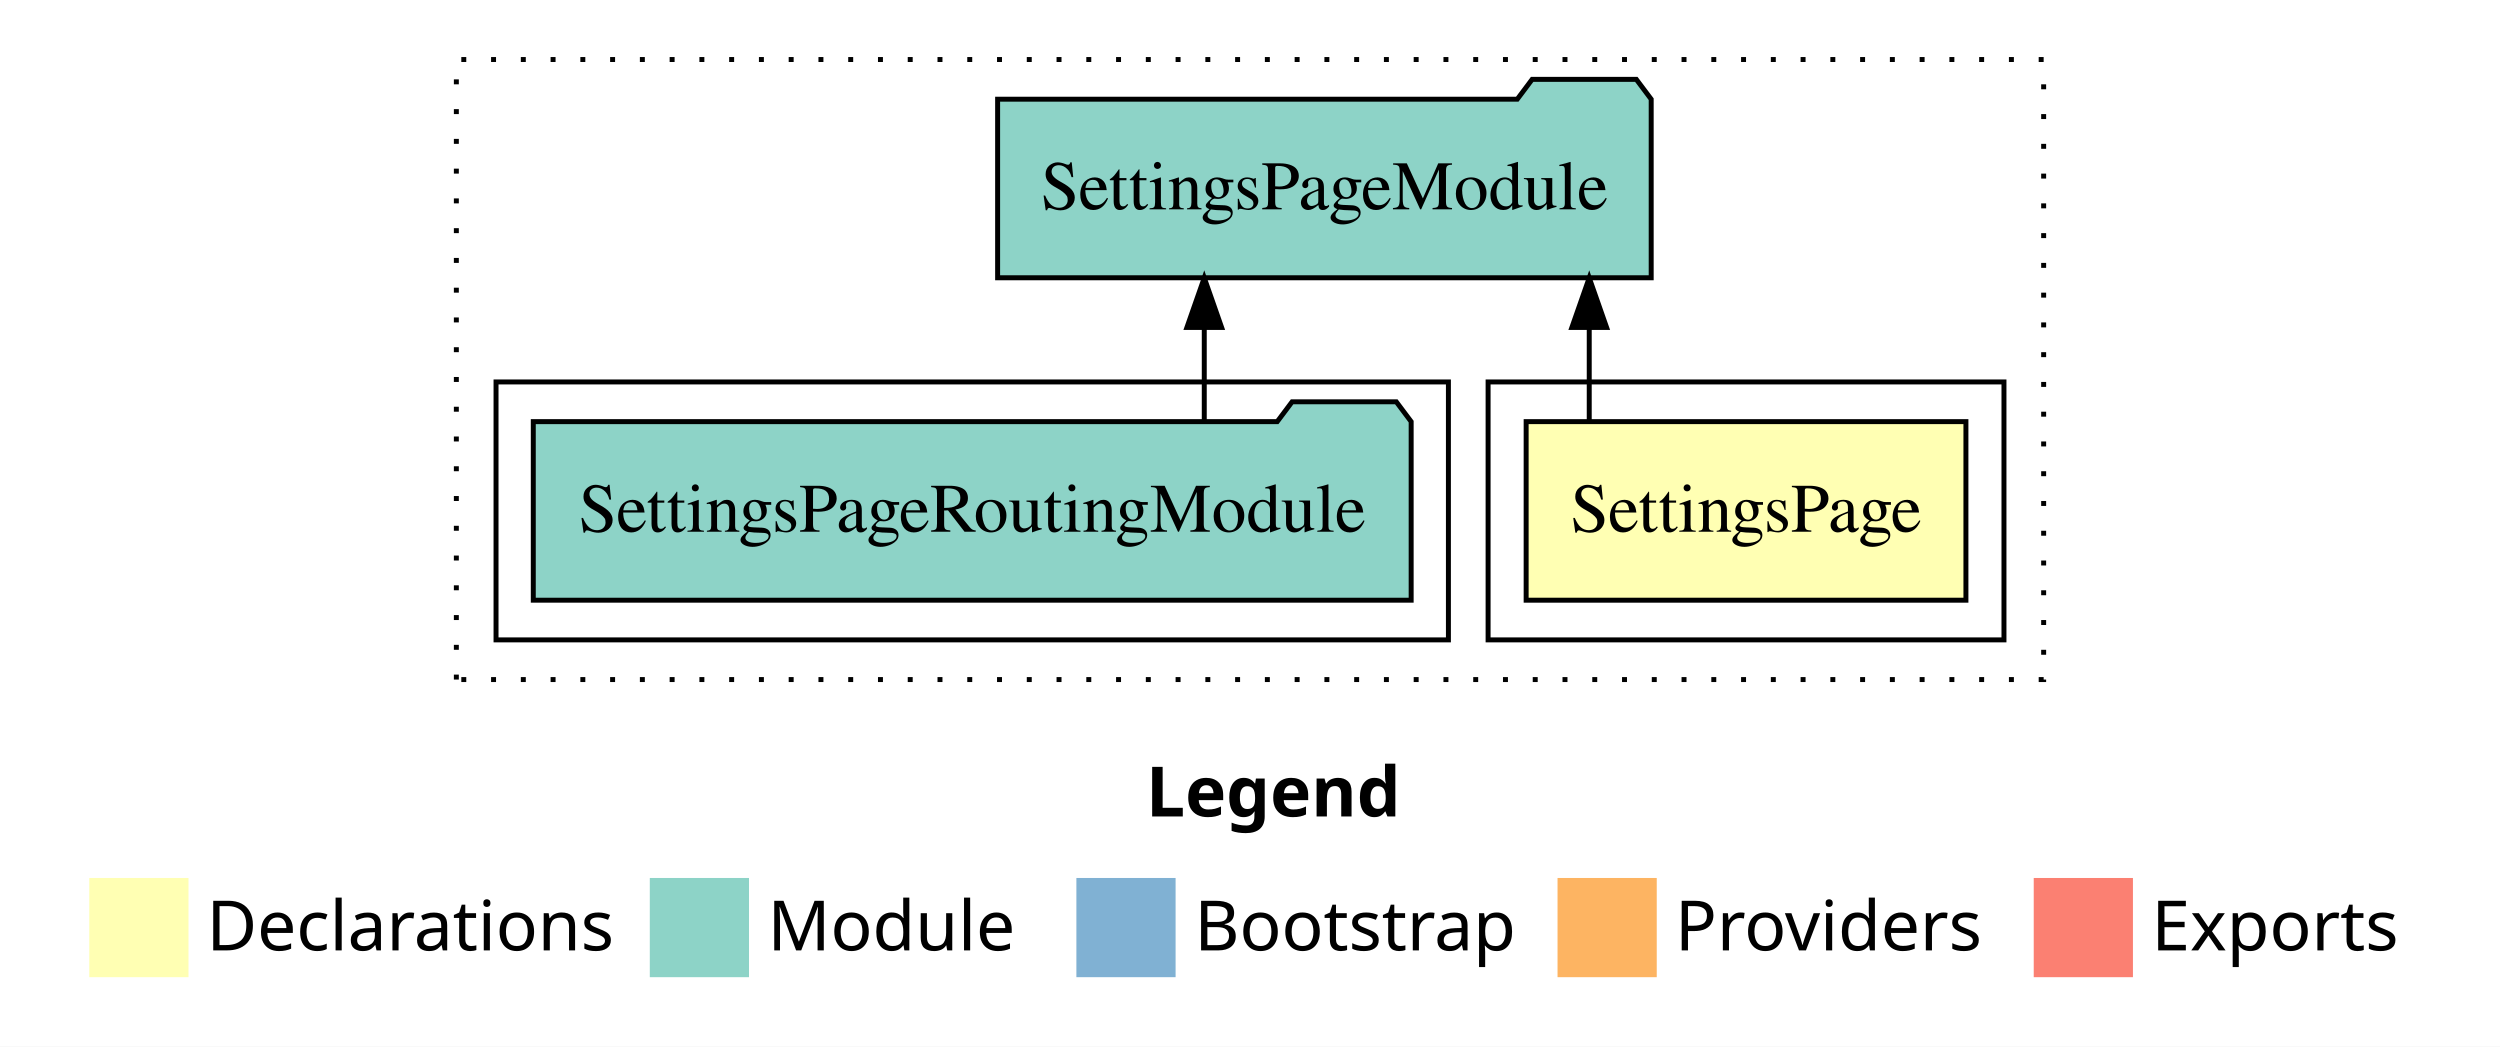
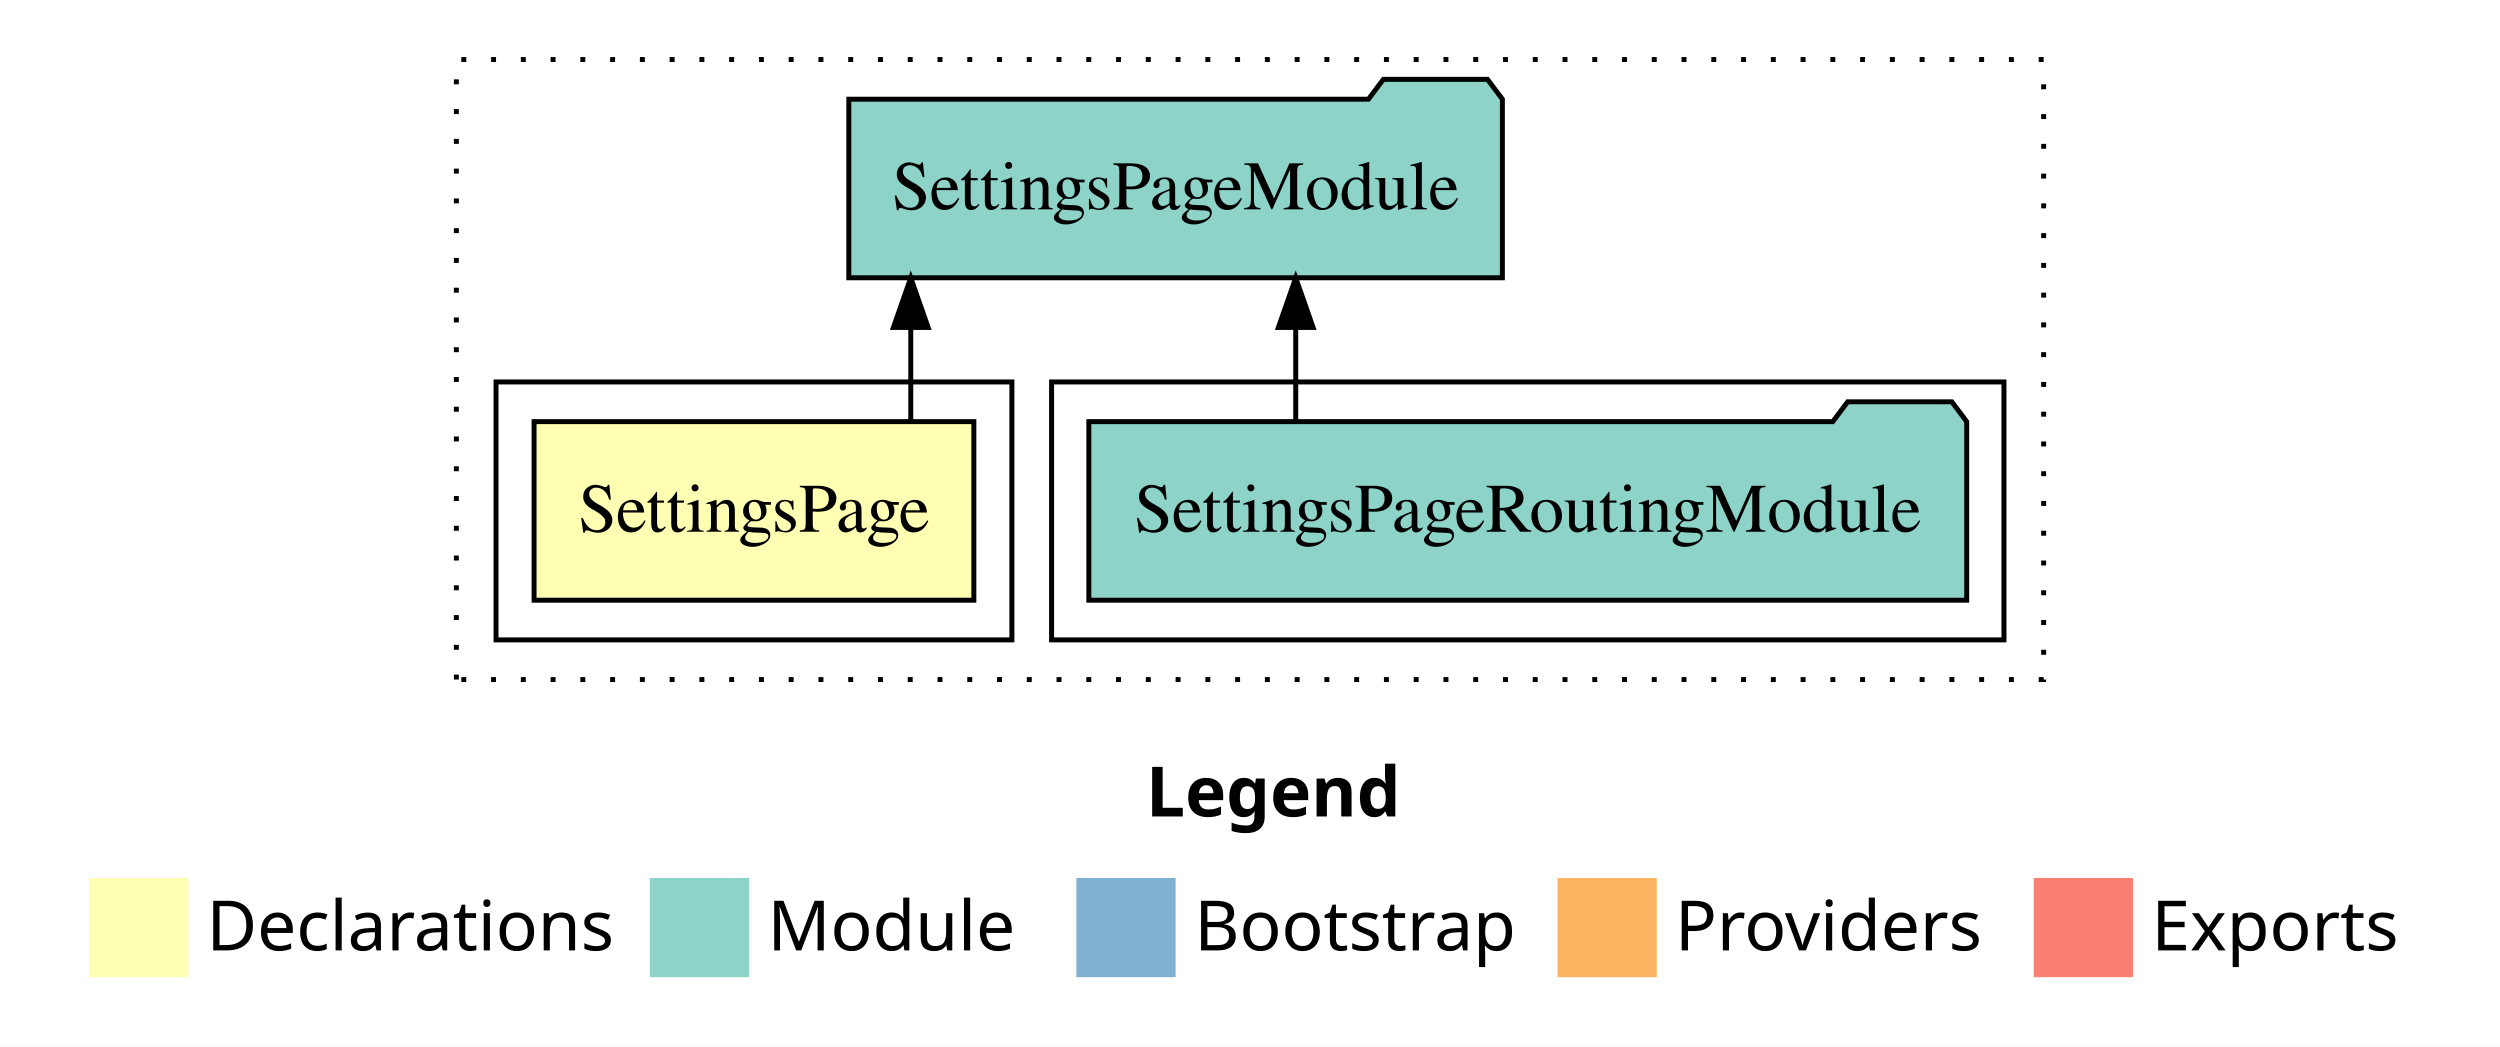
<svg xmlns="http://www.w3.org/2000/svg" width="504pt" height="211pt" viewBox="0.00 0.00 504.00 211.00">
  <g id="graph0" class="graph" transform="scale(1 1) rotate(0) translate(4 207)">
    <polygon fill="white" stroke="transparent" points="-4,4 -4,-207 500,-207 500,4 -4,4" />
    <text text-anchor="start" x="227.01" y="-42.4" font-family="Times-12" font-weight="bold" font-size="14.00">Legend</text>
    <polygon fill="#ffffb3" stroke="transparent" points="14,-10 14,-30 34,-30 34,-10 14,-10" />
    <text text-anchor="start" x="37.63" y="-15.4" font-family="Times-12" font-size="14.00">  Declarations</text>
    <polygon fill="#8dd3c7" stroke="transparent" points="127,-10 127,-30 147,-30 147,-10 127,-10" />
    <text text-anchor="start" x="150.73" y="-15.4" font-family="Times-12" font-size="14.00">  Module</text>
    <polygon fill="#80b1d3" stroke="transparent" points="213,-10 213,-30 233,-30 233,-10 213,-10" />
    <text text-anchor="start" x="236.78" y="-15.4" font-family="Times-12" font-size="14.00">  Bootstrap</text>
    <polygon fill="#fdb462" stroke="transparent" points="310,-10 310,-30 330,-30 330,-10 310,-10" />
    <text text-anchor="start" x="333.67" y="-15.4" font-family="Times-12" font-size="14.00">  Providers</text>
    <polygon fill="#fb8072" stroke="transparent" points="406,-10 406,-30 426,-30 426,-10 406,-10" />
    <text text-anchor="start" x="429.73" y="-15.4" font-family="Times-12" font-size="14.00">  Exports</text>
    <g id="clust1" class="cluster">
      <polygon fill="none" stroke="black" stroke-dasharray="1,5" points="88,-70 88,-195 408,-195 408,-70 88,-70" />
    </g>
+     <g id="clust4" class="cluster">
+       <polygon fill="none" stroke="black" points="208,-78 208,-130 400,-130 400,-78 208,-78" />
+     </g>
    <g id="clust2" class="cluster">
-       <polygon fill="none" stroke="black" points="296,-78 296,-130 400,-130 400,-78 296,-78" />
-     </g>
-     <g id="clust4" class="cluster">
-       <polygon fill="none" stroke="black" points="96,-78 96,-130 288,-130 288,-78 96,-78" />
+       <polygon fill="none" stroke="black" points="96,-78 96,-130 200,-130 200,-78 96,-78" />
    </g>
    <g id="node1" class="node">
-       <polygon fill="#ffffb3" stroke="black" points="392.33,-122 303.67,-122 303.67,-86 392.33,-86 392.33,-122" />
-       <text text-anchor="middle" x="348" y="-99.8" font-family="Times,serif" font-size="14.00">SettingsPage</text>
+       <polygon fill="#ffffb3" stroke="black" points="192.33,-122 103.67,-122 103.67,-86 192.33,-86 192.33,-122" />
+       <text text-anchor="middle" x="148" y="-99.8" font-family="Times,serif" font-size="14.00">SettingsPage</text>
    </g>
    <g id="node2" class="node">
-       <polygon fill="#8dd3c7" stroke="black" points="328.88,-187 325.88,-191 304.88,-191 301.88,-187 197.12,-187 197.12,-151 328.88,-151 328.88,-187" />
-       <text text-anchor="middle" x="263" y="-164.8" font-family="Times,serif" font-size="14.00">SettingsPageModule</text>
+       <polygon fill="#8dd3c7" stroke="black" points="298.88,-187 295.88,-191 274.88,-191 271.88,-187 167.12,-187 167.12,-151 298.88,-151 298.88,-187" />
+       <text text-anchor="middle" x="233" y="-164.8" font-family="Times,serif" font-size="14.00">SettingsPageModule</text>
    </g>
    <g id="edge1" class="edge">
-       <path fill="none" stroke="black" d="M316.39,-122.11C316.39,-122.11 316.39,-140.99 316.39,-140.99" />
-       <polygon fill="black" stroke="black" points="312.89,-140.99 316.39,-150.99 319.89,-140.99 312.89,-140.99" />
+       <path fill="none" stroke="black" d="M179.61,-122.11C179.61,-122.11 179.61,-140.99 179.61,-140.99" />
+       <polygon fill="black" stroke="black" points="176.11,-140.99 179.61,-150.99 183.11,-140.99 176.11,-140.99" />
    </g>
    <g id="node3" class="node">
-       <polygon fill="#8dd3c7" stroke="black" points="280.49,-122 277.49,-126 256.49,-126 253.49,-122 103.51,-122 103.51,-86 280.49,-86 280.49,-122" />
-       <text text-anchor="middle" x="192" y="-99.8" font-family="Times,serif" font-size="14.00">SettingsPageRoutingModule</text>
+       <polygon fill="#8dd3c7" stroke="black" points="392.49,-122 389.49,-126 368.49,-126 365.49,-122 215.51,-122 215.51,-86 392.49,-86 392.49,-122" />
+       <text text-anchor="middle" x="304" y="-99.8" font-family="Times,serif" font-size="14.00">SettingsPageRoutingModule</text>
    </g>
    <g id="edge2" class="edge">
-       <path fill="none" stroke="black" d="M238.78,-122.11C238.78,-122.11 238.78,-140.99 238.78,-140.99" />
-       <polygon fill="black" stroke="black" points="235.28,-140.99 238.78,-150.99 242.28,-140.99 235.28,-140.99" />
+       <path fill="none" stroke="black" d="M257.22,-122.11C257.22,-122.11 257.22,-140.99 257.22,-140.99" />
+       <polygon fill="black" stroke="black" points="253.72,-140.99 257.22,-150.99 260.72,-140.99 253.72,-140.99" />
    </g>
  </g>
</svg>
